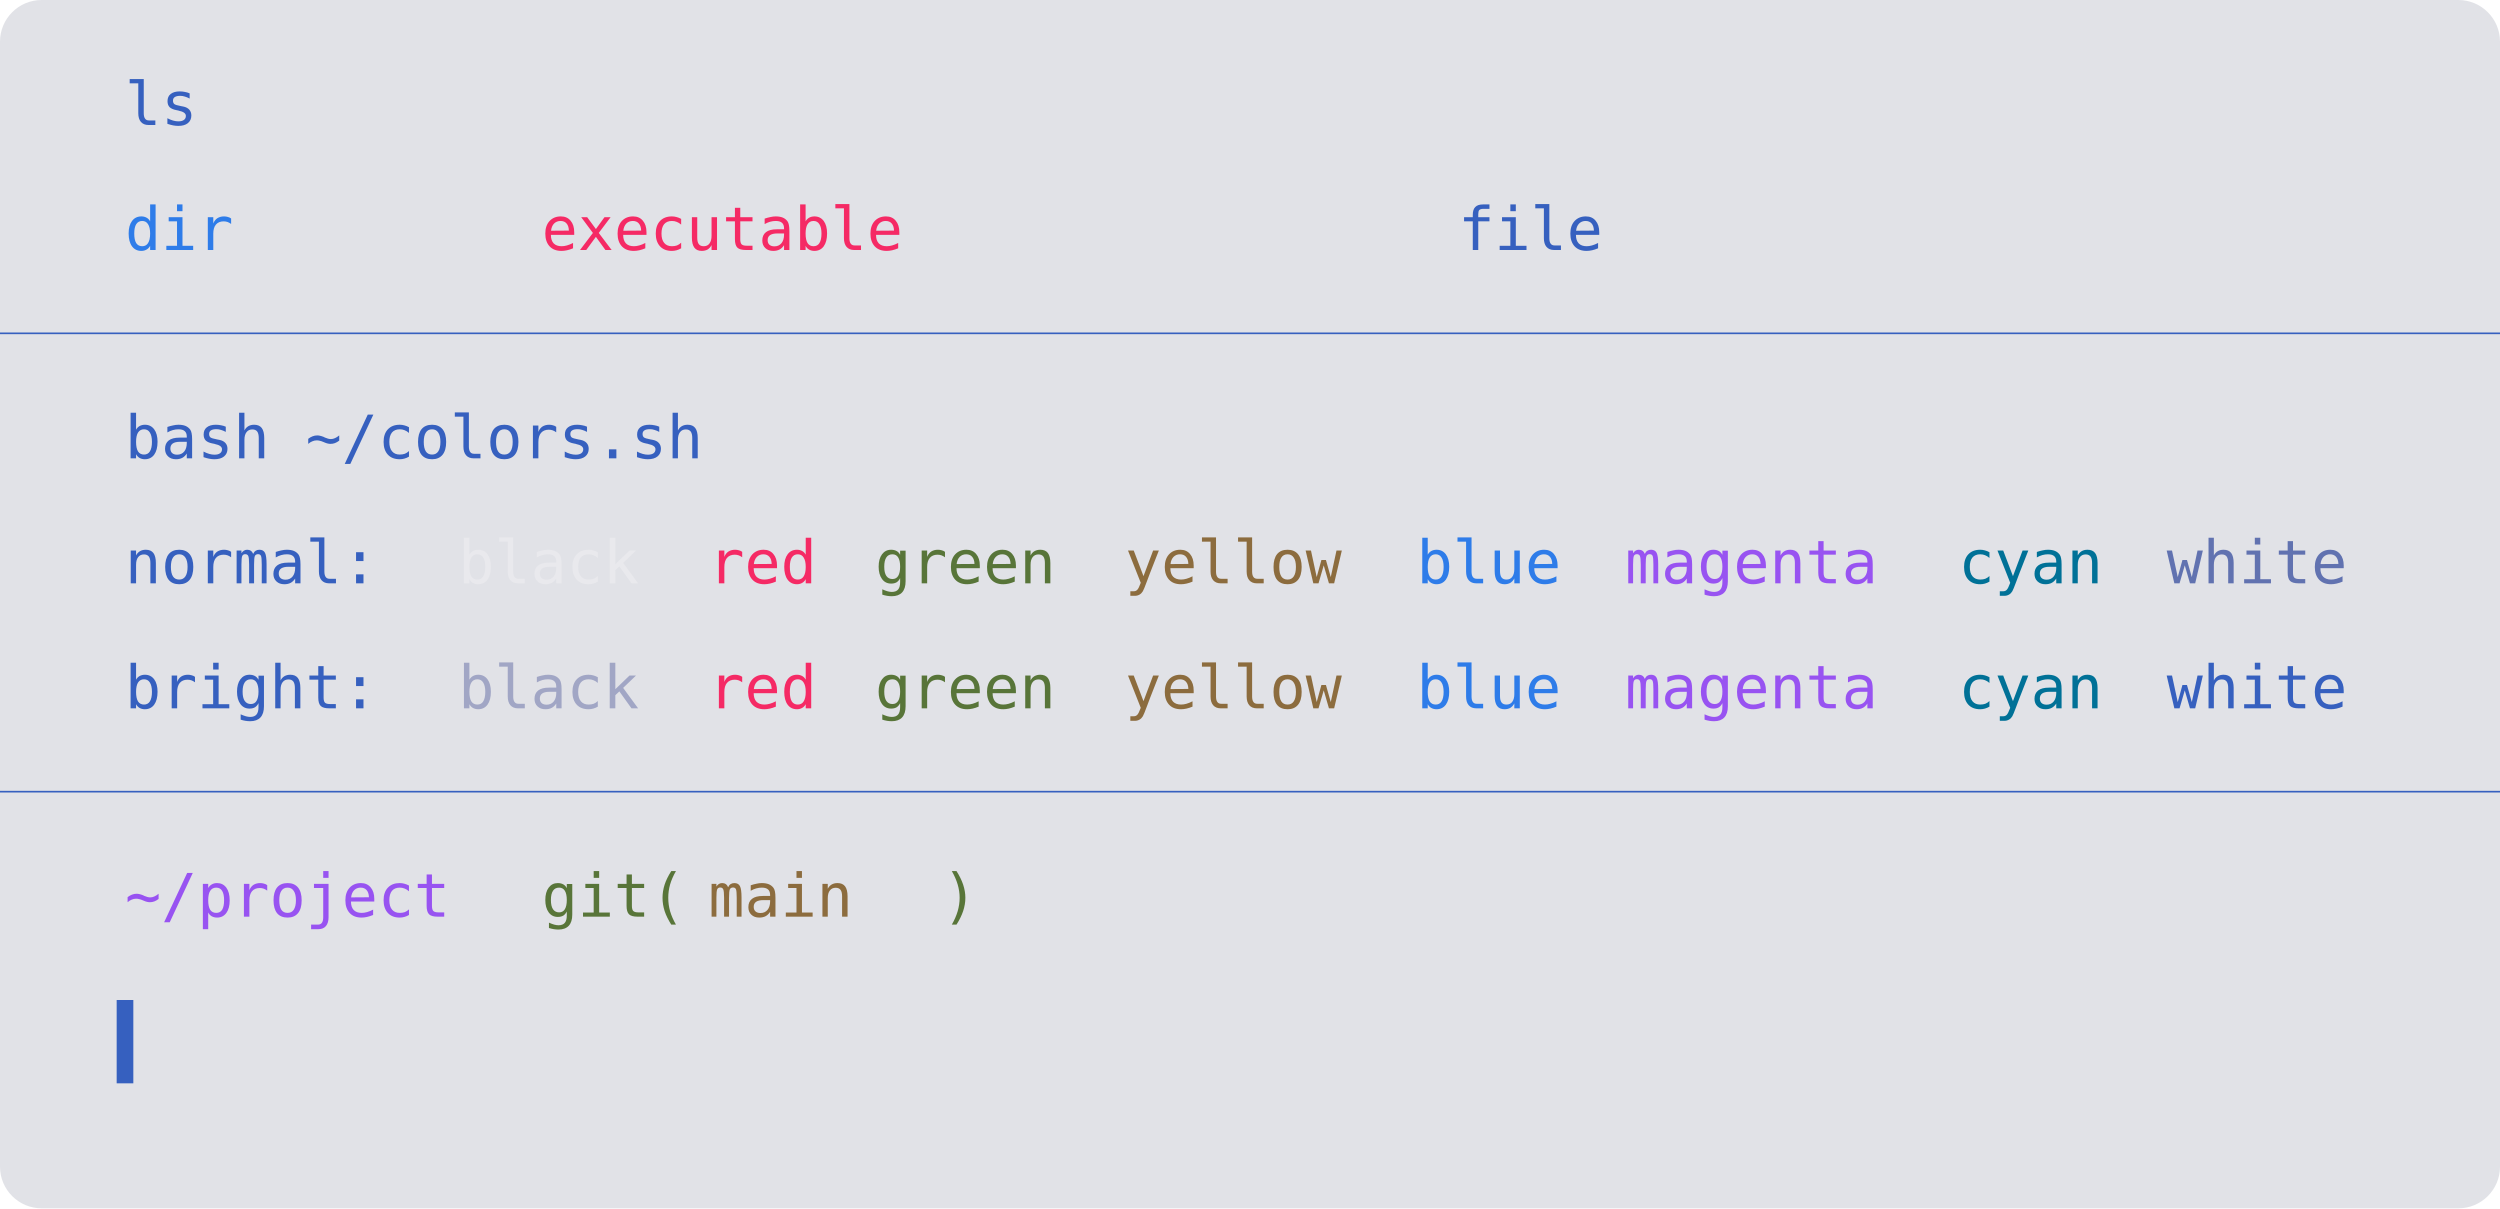
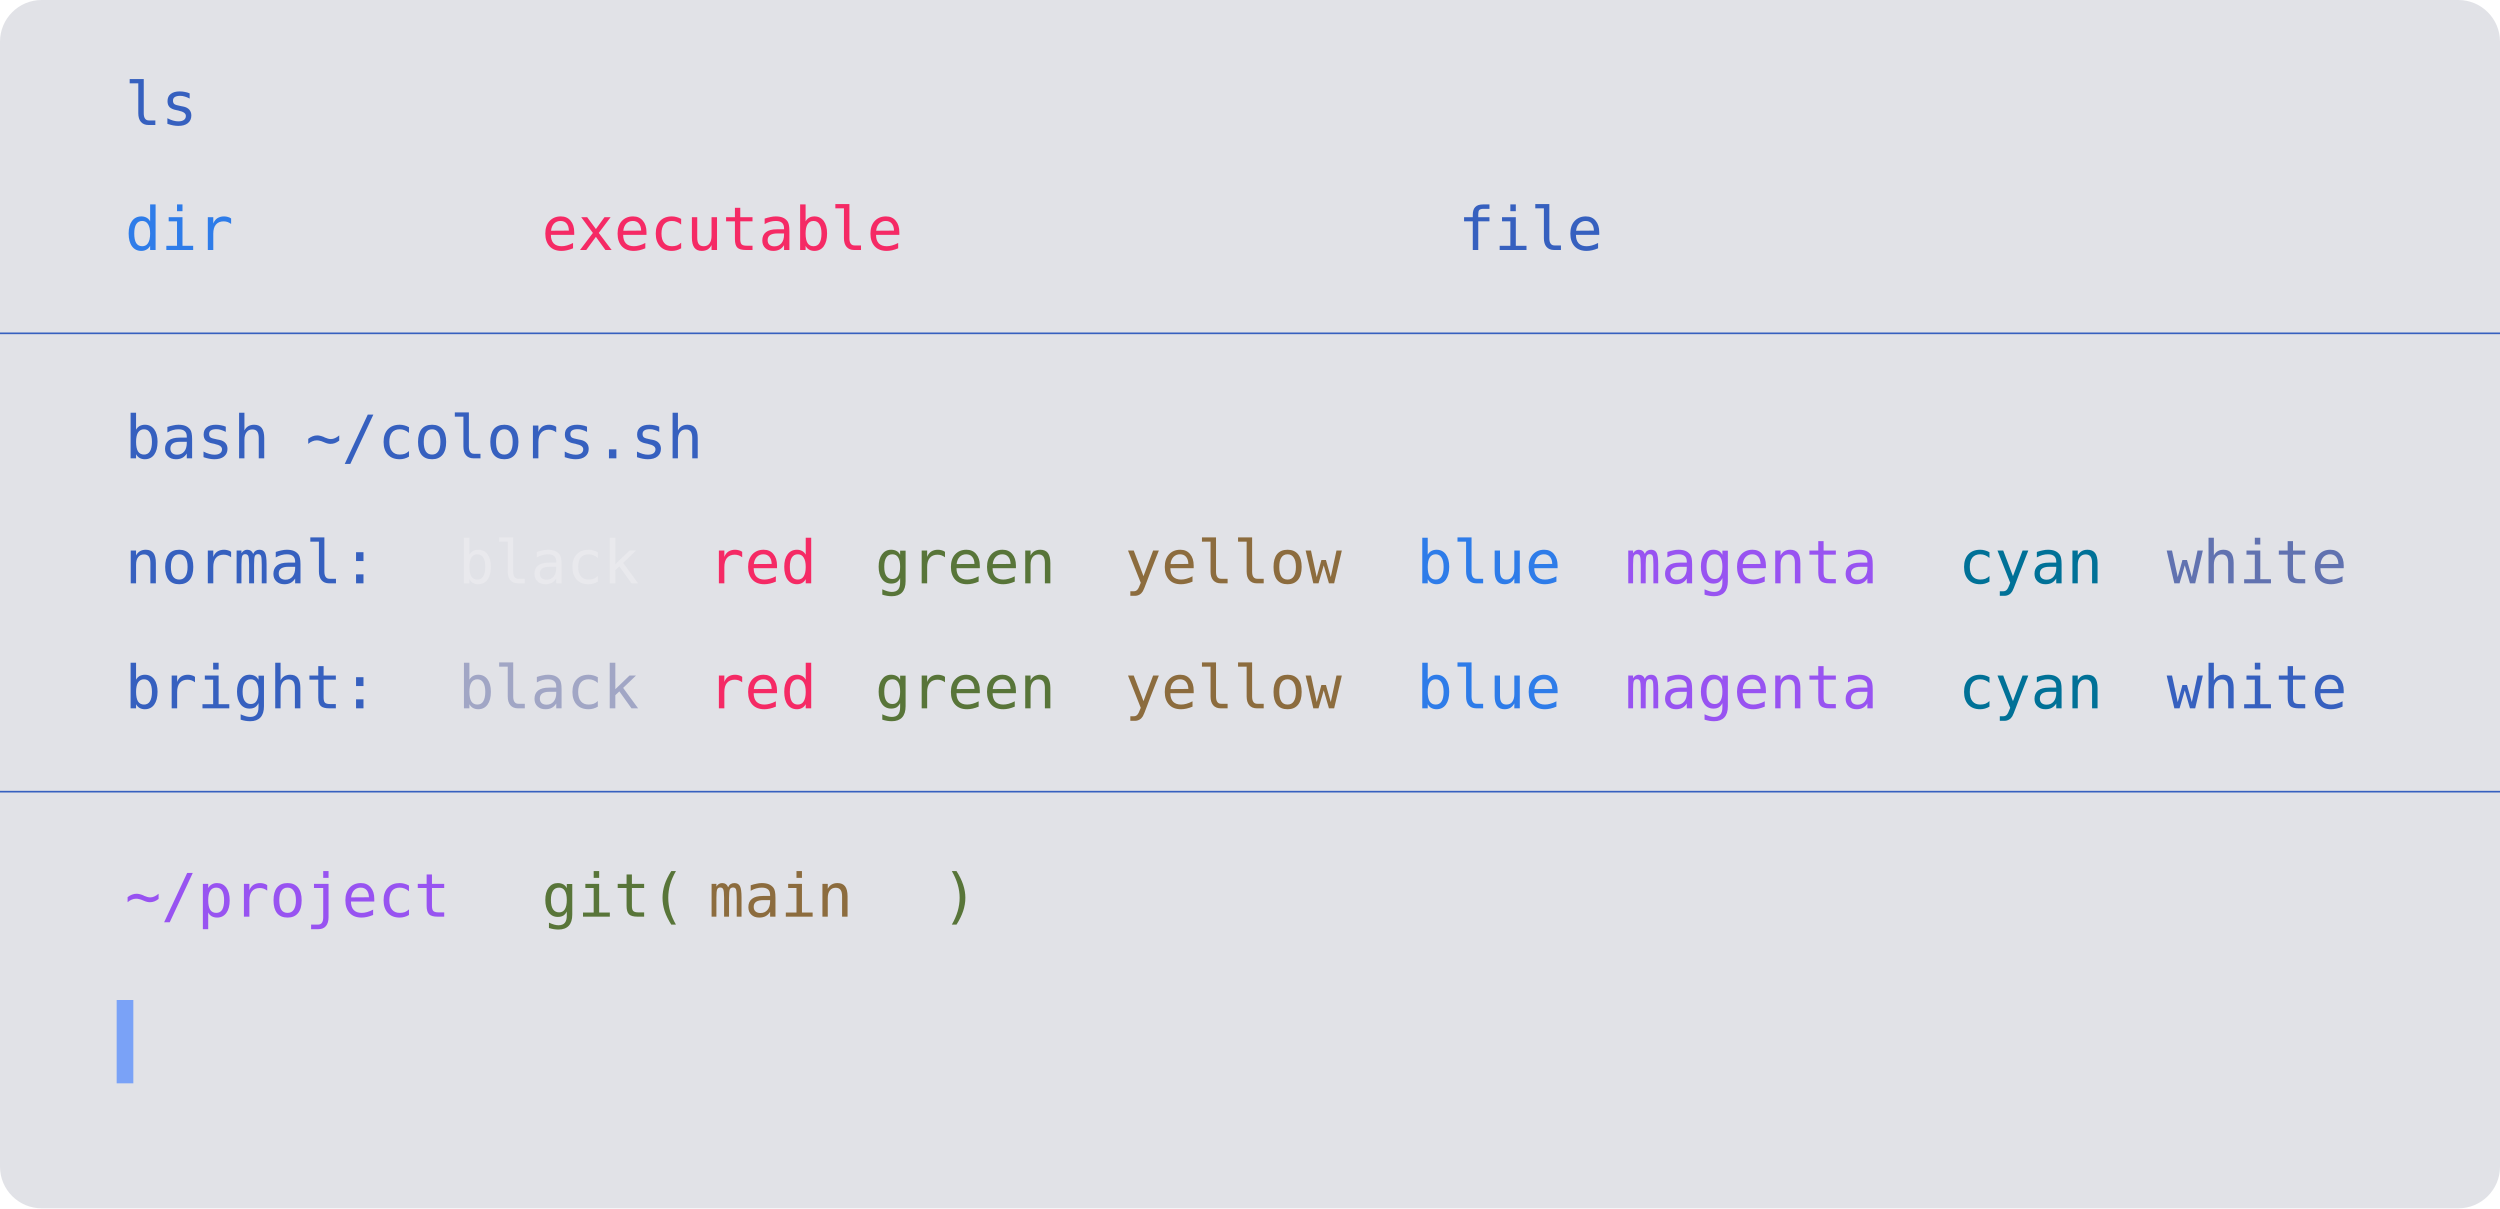
<svg xmlns="http://www.w3.org/2000/svg" viewBox="0 0 300 145">
  <rect width="300" height="145" fill="#e1e2e7" class="Dynamic" rx="5" />
  <text x="15" y="15" fill="#3660bf" class="Dynamic" font-family="monospace" font-size=".6em">ls</text>
  <text x="15" y="30" fill="#2e7ce9" class="Dynamic" font-family="monospace" font-size=".6em">
dir
</text>
  <text x="65" y="30" fill="#f52a65" class="Dynamic" font-family="monospace" font-size=".6em">
executable
</text>
  <text x="175" y="30" fill="#3660bf" class="Dynamic" font-family="monospace" font-size=".6em">
file
</text>
  <path stroke="#3660bf" d="M0 40h300" class="Dynamic" style="stroke-width:.2" />
  <text x="15" y="55" fill="#3660bf" class="Dynamic" font-family="monospace" font-size=".6em">bash ~/colors.sh</text>
  <text x="15" y="70" fill="#3660bf" class="Dynamic" font-family="monospace" font-size=".6em">
normal:
</text>
  <text x="55" y="70" fill="#e9e9ed" class="Dynamic" font-family="monospace" font-size=".6em">
black
</text>
  <text x="85" y="70" fill="#f52a65" class="Dynamic" font-family="monospace" font-size=".6em">
red
</text>
  <text x="105" y="70" fill="#587539" class="Dynamic" font-family="monospace" font-size=".6em">
green
</text>
  <text x="135" y="70" fill="#8c6c3e" class="Dynamic" font-family="monospace" font-size=".6em">
yellow
</text>
  <text x="170" y="70" fill="#2e7ce9" class="Dynamic" font-family="monospace" font-size=".6em">
blue
</text>
  <text x="195" y="70" fill="#9853f1" class="Dynamic" font-family="monospace" font-size=".6em">
magenta
</text>
  <text x="235" y="70" fill="#007197" class="Dynamic" font-family="monospace" font-size=".6em">
cyan
</text>
  <text x="260" y="70" fill="#6172b0" class="Dynamic" font-family="monospace" font-size=".6em">
white
</text>
  <text x="15" y="85" fill="#3660bf" class="Dynamic" font-family="monospace" font-size=".6em">
bright:
</text>
  <text x="55" y="85" fill="#a1a6c5" class="Dynamic" font-family="monospace" font-size=".6em">
black
</text>
  <text x="85" y="85" fill="#f52a65" class="Dynamic" font-family="monospace" font-size=".6em">
red
</text>
  <text x="105" y="85" fill="#587539" class="Dynamic" font-family="monospace" font-size=".6em">
green
</text>
  <text x="135" y="85" fill="#8c6c3e" class="Dynamic" font-family="monospace" font-size=".6em">
yellow
</text>
  <text x="170" y="85" fill="#2e7ce9" class="Dynamic" font-family="monospace" font-size=".6em">
blue
</text>
  <text x="195" y="85" fill="#9853f1" class="Dynamic" font-family="monospace" font-size=".6em">
magenta
</text>
  <text x="235" y="85" fill="#007197" class="Dynamic" font-family="monospace" font-size=".6em">
cyan
</text>
  <text x="260" y="85" fill="#3660bf" class="Dynamic" font-family="monospace" font-size=".6em">
white
</text>
  <path stroke="#3660bf" d="M0 95h300" class="Dynamic" style="stroke-width:.2" />
  <text x="15" y="110" fill="#9853f1" class="Dynamic" font-family="monospace" font-size=".6em">
~/project
</text>
  <text x="65" y="110" fill="#587539" class="Dynamic" font-family="monospace" font-size=".6em">
git(
    </text>
  <text x="85" y="110" fill="#8c6c3e" class="Dynamic" font-family="monospace" font-size=".6em">
      main
    </text>
  <text x="113" y="110" fill="#587539" class="Dynamic" font-family="monospace" font-size=".6em">
      )
</text>
-   <path stroke="#3660bf" d="M15 120v10" class="Dynamic" style="stroke-width:2" />
+   <path stroke="#7aa2f7" d="M15 120v10" class="Dynamic" style="stroke-width:2" />
</svg>
